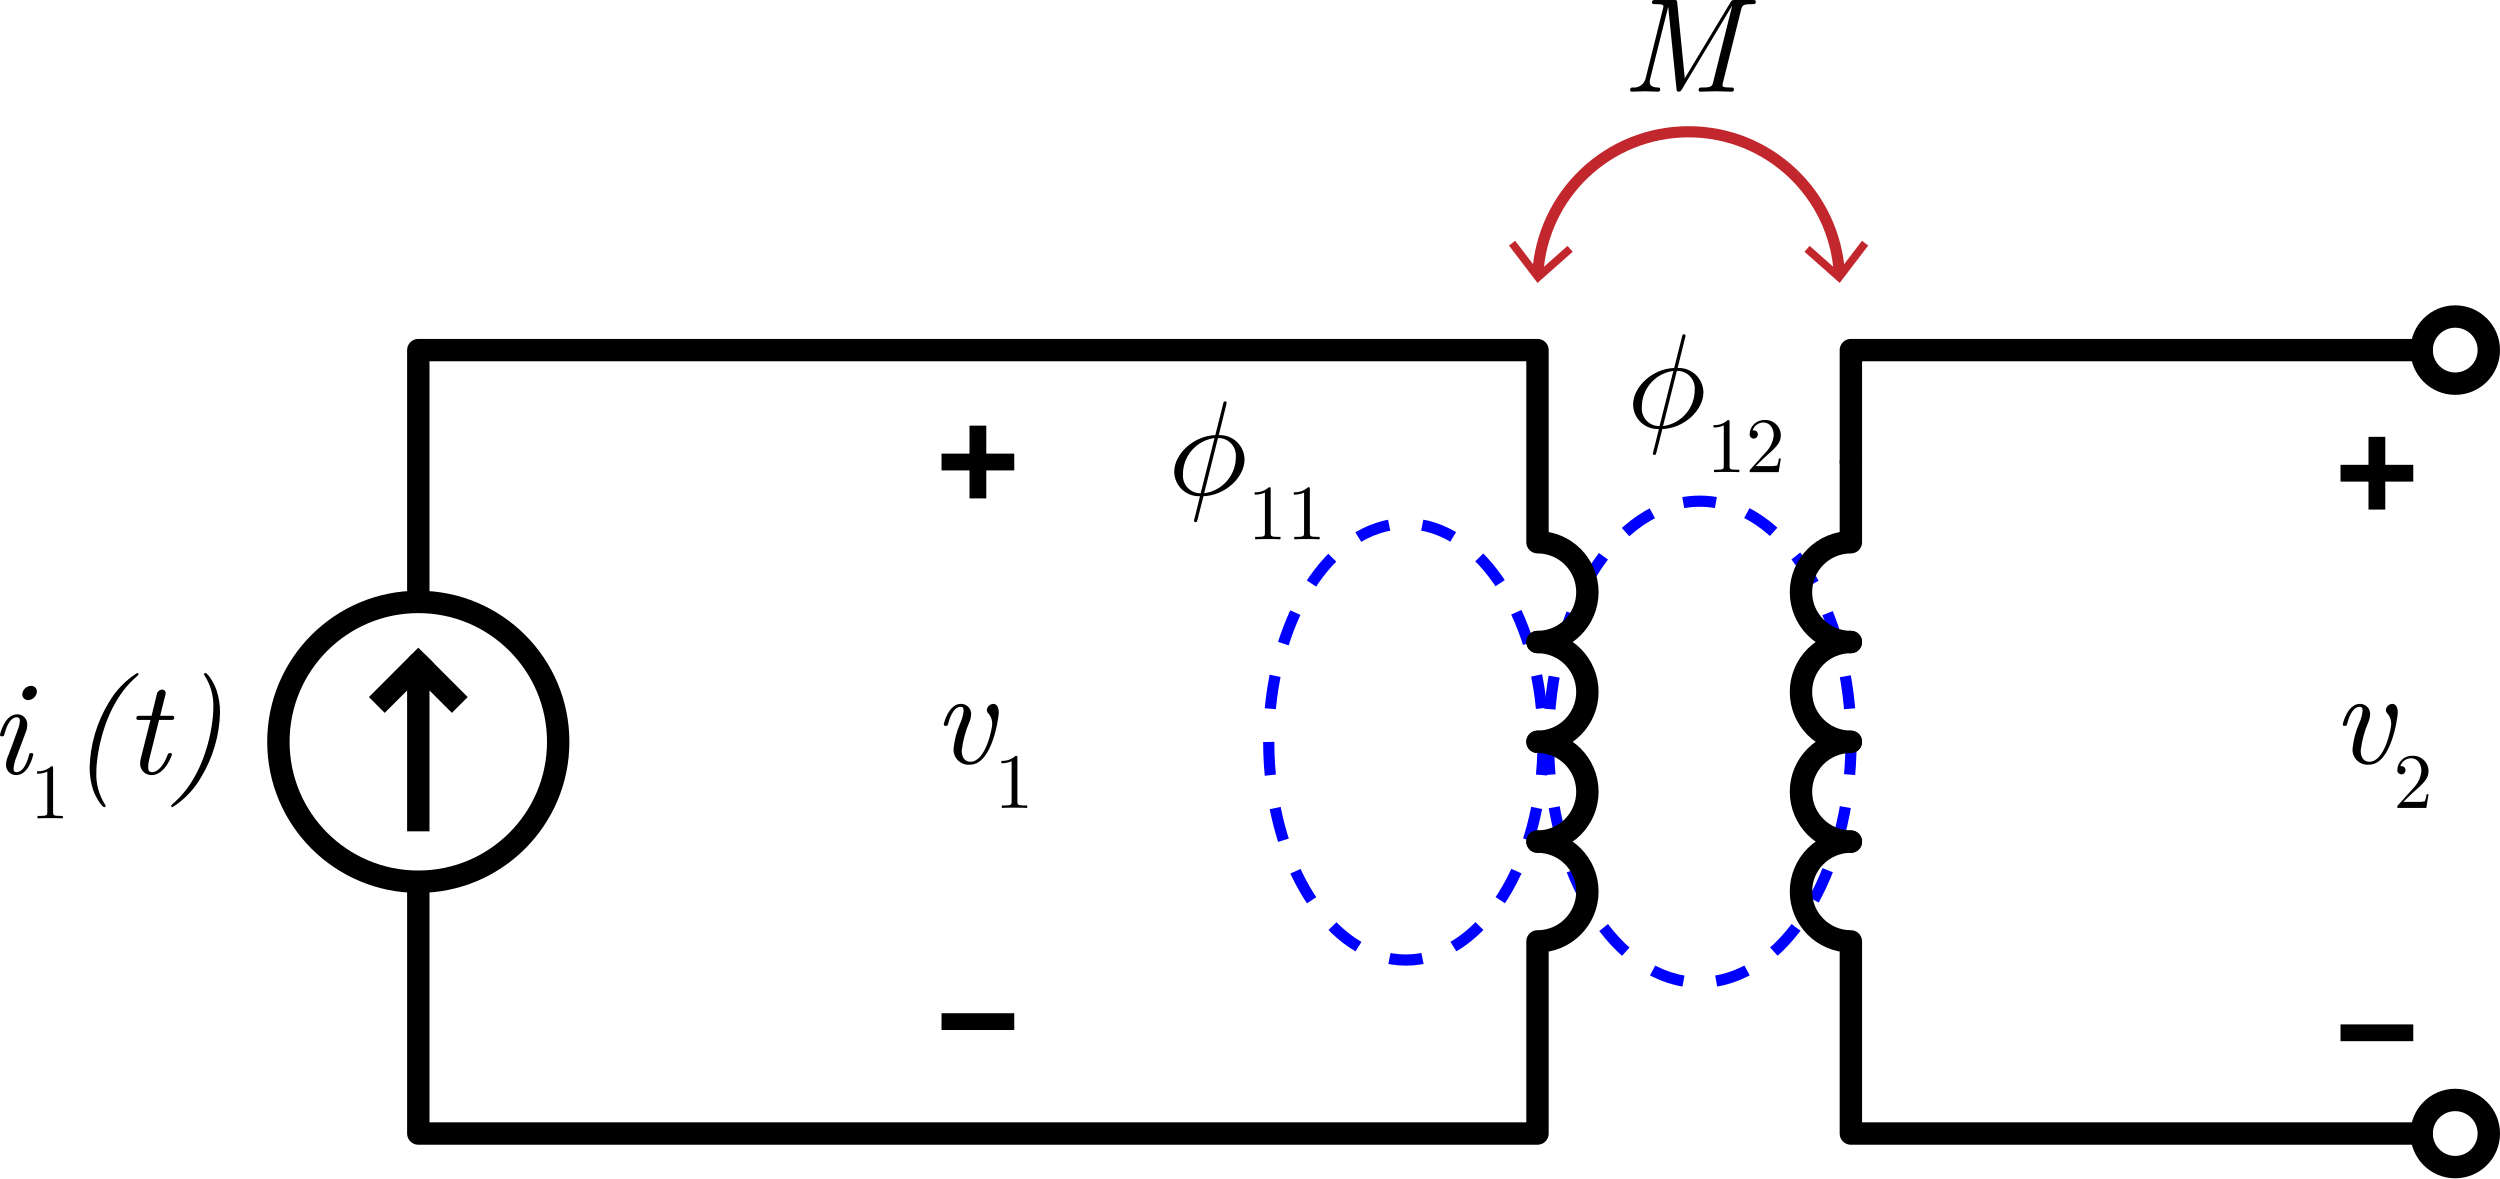
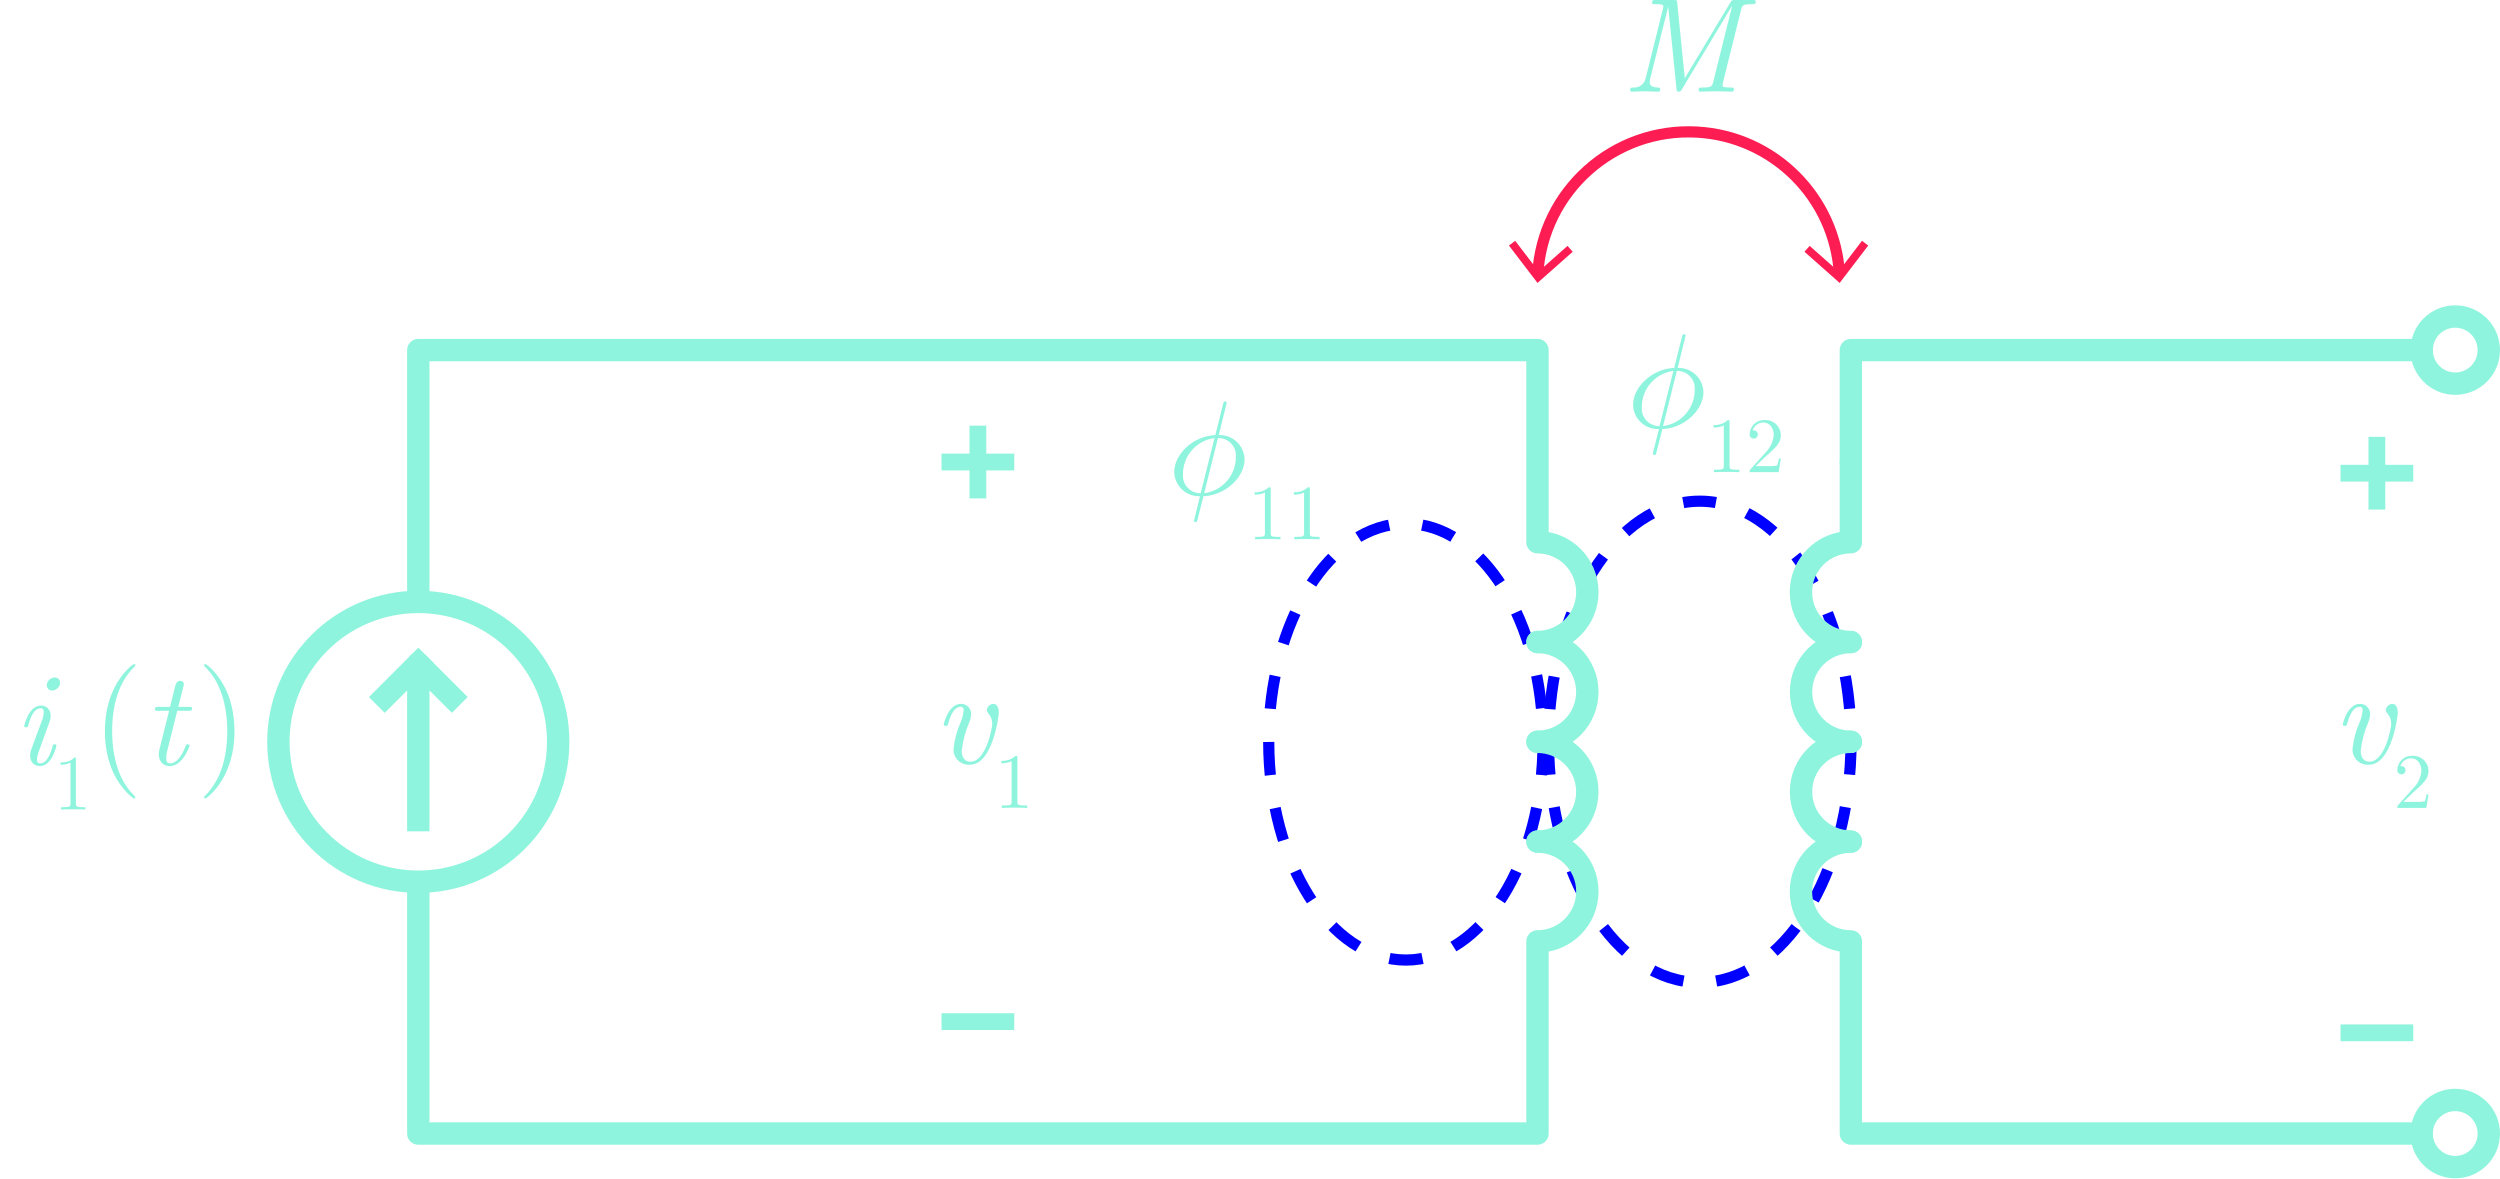
- <svg xmlns="http://www.w3.org/2000/svg" id="Layer_1" data-name="Layer 1" viewBox="0 0 223.375 105.281">
-   <defs>
-     <style>
-       .cls-1, .cls-2, .cls-3, .cls-4, .cls-5, .cls-6, .cls-7 {
-         fill: none;
-       }
- 
-       .cls-1, .cls-2 {
-         stroke: blue;
-       }
- 
-       .cls-1, .cls-2, .cls-7 {
-         stroke-miterlimit: 10;
-       }
- 
-       .cls-1 {
-         stroke-dasharray: 2.932 2.932;
-       }
- 
-       .cls-2 {
-         stroke-dasharray: 2.972 2.972;
-       }
- 
-       .cls-3, .cls-4, .cls-5, .cls-6 {
-         stroke: #000;
-       }
- 
-       .cls-3, .cls-5 {
-         stroke-linecap: round;
-       }
- 
-       .cls-3, .cls-4 {
-         stroke-linejoin: round;
-       }
- 
-       .cls-3, .cls-4, .cls-5 {
-         stroke-width: 2px;
-       }
- 
-       .cls-4, .cls-6 {
-         stroke-linecap: square;
-       }
- 
-       .cls-6 {
-         stroke-width: 1.5px;
-       }
- 
-       .cls-7 {
-         stroke: #c1272d;
-       }
- 
-       .cls-8 {
-         fill: #c1272d;
-       }
-     </style>
-   </defs>
-   <ellipse class="cls-1" cx="151.875" cy="66.281" rx="13.514" ry="21.5" />
-   <ellipse class="cls-2" cx="125.618" cy="66.281" rx="12.257" ry="19.5" />
-   <circle class="cls-3" cx="37.375" cy="66.281" r="12.5" />
+ <svg xmlns="http://www.w3.org/2000/svg" version="1.1" id="Layer_1" x="0px" y="0px" viewBox="0 0 223.375 105.281" style="enable-background:new 0 0 223.375 105.281;" xml:space="preserve">
+   <style type="text/css">
+ 	.st0{fill:none;stroke:#0000FF;stroke-miterlimit:10;stroke-dasharray:2.932,2.932;}
+ 	.st1{fill:none;stroke:#0000FF;stroke-miterlimit:10;stroke-dasharray:2.972,2.972;}
+ 	.st2{fill:none;stroke:#8FF4DD;stroke-width:2;stroke-linecap:round;stroke-linejoin:round;}
+ 	.st3{fill:none;stroke:#8FF4DD;stroke-width:2;stroke-linecap:square;stroke-linejoin:round;}
+ 	.st4{fill:none;stroke:#8FF4DD;stroke-width:2;stroke-linecap:round;}
+ 	.st5{fill:none;stroke:#8FF4DD;stroke-width:1.5;stroke-linecap:square;}
+ 	.st6{fill:#8FF4DD;}
+ 	.st7{fill:none;stroke:#FD1D53;stroke-miterlimit:10;}
+ 	.st8{fill:#FD1D53;}
+ </style>
+   <ellipse class="st0" cx="151.875" cy="66.281" rx="13.514" ry="21.5" />
+   <ellipse class="st1" cx="125.618" cy="66.281" rx="12.257" ry="19.5" />
+   <circle class="st2" cx="37.375" cy="66.281" r="12.5" />
  <g>
-     <polyline class="cls-4" points="37.375 73.281 37.375 59.281 40.375 62.281" />
-     <line class="cls-4" x1="37.375" y1="59.281" x2="34.375" y2="62.281" />
+     <polyline class="st3" points="37.375,73.281 37.375,59.281 40.375,62.281  " />
+     <line class="st3" x1="37.375" y1="59.281" x2="34.375" y2="62.281" />
  </g>
  <g>
-     <path class="cls-3" d="M150,91.083a4.458,4.458,0,0,0,0-8.917V65H50V87" transform="translate(-12.625 -33.71875)" />
-     <path class="cls-3" d="M150,91.083A4.458,4.458,0,0,1,150,100" transform="translate(-12.625 -33.71875)" />
-     <path class="cls-3" d="M150,100a4.458,4.458,0,0,1,0,8.917" transform="translate(-12.625 -33.71875)" />
-     <path class="cls-3" d="M150,108.917a4.458,4.458,0,0,1,0,8.917V135H50V113" transform="translate(-12.625 -33.71875)" />
+     <path class="st2" d="M137.375,57.365c2.462-0.002,4.457-2,4.454-4.462   c-0.002-2.459-1.995-4.452-4.454-4.454V31.281h-100v22" />
+     <path class="st2" d="M137.375,57.365c2.462,0.003,4.456,2.002,4.452,4.464   c-0.003,2.457-1.995,4.449-4.452,4.452" />
+     <path class="st2" d="M137.375,66.281c2.462,0.003,4.456,2.002,4.452,4.464   c-0.003,2.457-1.995,4.449-4.452,4.452" />
+     <path class="st2" d="M137.375,75.198c2.462,0.002,4.457,2,4.454,4.462   c-0.002,2.459-1.995,4.452-4.454,4.454v17.167h-100v-22" />
  </g>
  <g>
-     <path class="cls-3" d="M178,75v7.167a4.458,4.458,0,1,0,0,8.917" transform="translate(-12.625 -33.71875)" />
-     <path class="cls-5" d="M178,91.083A4.458,4.458,0,0,0,178,100" transform="translate(-12.625 -33.71875)" />
-     <path class="cls-5" d="M178,100a4.458,4.458,0,0,0,0,8.917" transform="translate(-12.625 -33.71875)" />
-     <path id="path1132" class="cls-3" d="M229,135H178V117.833a4.458,4.458,0,1,1,0-8.917" transform="translate(-12.625 -33.71875)" />
+     <path class="st2" d="M165.375,41.281v7.167c-2.462-0.002-4.46,1.992-4.462,4.454   c-0.002,2.462,1.992,4.46,4.454,4.462c0.003,0,0.005,0,0.008,0" />
+     <path class="st4" d="M165.375,57.365c-2.462,0.003-4.456,2.002-4.452,4.464   c0.003,2.457,1.995,4.449,4.452,4.452" />
+     <path class="st4" d="M165.375,66.281c-2.462,0.003-4.456,2.002-4.452,4.464   c0.003,2.457,1.995,4.449,4.452,4.452" />
+     <path id="path1132" class="st2" d="M216.375,101.281h-51V84.115c-2.462,0.002-4.46-1.992-4.462-4.454   c-0.002-2.462,1.992-4.46,4.454-4.462c0.003,0,0.005,0,0.008,0" />
  </g>
-   <circle class="cls-3" cx="219.375" cy="31.281" r="3" />
-   <circle class="cls-3" cx="219.375" cy="101.281" r="3" />
-   <polyline class="cls-3" points="165.375 41.281 165.375 31.281 202.375 31.281 216.375 31.281" />
-   <line class="cls-6" x1="84.875" y1="41.281" x2="89.875" y2="41.281" />
-   <line class="cls-6" x1="87.375" y1="43.781" x2="87.375" y2="38.781" />
-   <line class="cls-6" x1="84.875" y1="91.281" x2="89.875" y2="91.281" />
-   <line class="cls-6" x1="209.875" y1="42.281" x2="214.875" y2="42.281" />
-   <line class="cls-6" x1="212.375" y1="44.781" x2="212.375" y2="39.781" />
-   <line class="cls-6" x1="209.875" y1="92.281" x2="214.875" y2="92.281" />
+   <circle class="st2" cx="219.375" cy="31.281" r="3" />
+   <circle class="st2" cx="219.375" cy="101.281" r="3" />
+   <polyline class="st2" points="165.375,41.281 165.375,31.281 202.375,31.281 216.375,31.281 " />
+   <line class="st5" x1="84.875" y1="41.281" x2="89.875" y2="41.281" />
+   <line class="st5" x1="87.375" y1="43.781" x2="87.375" y2="38.781" />
+   <line class="st5" x1="84.875" y1="91.281" x2="89.875" y2="91.281" />
+   <line class="st5" x1="209.875" y1="42.281" x2="214.875" y2="42.281" />
+   <line class="st5" x1="212.375" y1="44.781" x2="212.375" y2="39.781" />
+   <line class="st5" x1="209.875" y1="92.281" x2="214.875" y2="92.281" />
  <g>
-     <path d="M14.076,102.975a.898.898,0,0,1-.912-.959,2.171,2.171,0,0,1,.216-.828l.444-1.187.36-.996a2.767,2.767,0,0,0,.216-.863c0-.276-.132-.336-.264-.336-.696,0-1.008,1.115-1.116,1.511-.048.167-.06.192-.216.192-.06,0-.18,0-.18-.12,0-.06.408-1.847,1.535-1.847a.884.884,0,0,1,.899.959,1.681,1.681,0,0,1-.144.672l-.768,2.051a4.071,4.071,0,0,0-.312,1.151c0,.324.168.336.264.336.696,0,1.02-1.151,1.115-1.499.048-.18.048-.204.204-.204.084,0,.18,0,.18.12C15.599,101.176,15.204,102.975,14.076,102.975Zm1.079-6.704a.51.51,0,0,1-.54-.516.815.815,0,0,1,.768-.756.51.51,0,0,1,.54.516A.815.815,0,0,1,15.155,96.271Z" transform="translate(-12.625 -33.71875)" />
-     <path d="M17.109,106.818c-.279,0-.887,0-1.132.021v-.217h.224c.629,0,.65-.084.65-.335V102.666a2.09,2.09,0,0,1-.916.182v-.217a1.727,1.727,0,0,0,1.272-.447c.161,0,.161.014.161.182v3.92c0,.259.021.335.65.335h.224v.217C17.997,106.818,17.389,106.818,17.109,106.818Z" transform="translate(-12.625 -33.71875)" />
-     <path d="M21.942,105.841c-.168,0-.684-.696-.983-1.5a6.357,6.357,0,0,1-.324-2.062,11.735,11.735,0,0,1,1.691-5.757,7.687,7.687,0,0,1,2.555-2.675A.108.108,0,0,1,25,93.968c0,.036-.012.048-.18.216-2.878,2.447-3.586,6.896-3.586,8.527a4.959,4.959,0,0,0,.743,2.842.373.373,0,0,1,.084.168A.113.113,0,0,1,21.942,105.841Z" transform="translate(-12.625 -33.71875)" />
-     <path d="M26.166,102.975a1.011,1.011,0,0,1-1.02-1.079,1.844,1.844,0,0,1,.06-.408l.863-3.442h-.959c-.192,0-.3,0-.3-.144,0-.228.132-.228.336-.228H26.166l.468-1.907a.501.501,0,0,1,.468-.432.301.301,0,0,1,.324.312.73.73,0,0,1-.048.252l-.444,1.775h.959c.192,0,.3,0,.3.144,0,.228-.132.228-.336.228H26.837l-.887,3.562a2.348,2.348,0,0,0-.084.612c0,.192,0,.492.324.492.684,0,1.163-.899,1.379-1.475.096-.216.096-.228.24-.228.084,0,.18,0,.18.12C27.989,101.188,27.377,102.975,26.166,102.975Z" transform="translate(-12.625 -33.71875)" />
-     <path d="M30.594,103.166a7.692,7.692,0,0,1-2.555,2.675.108.108,0,0,1-.12-.12c0-.036.012-.048.18-.216,2.878-2.447,3.586-6.896,3.586-8.527a4.96,4.96,0,0,0-.744-2.842.373.373,0,0,1-.084-.168.113.113,0,0,1,.12-.12c.167,0,.684.696.983,1.499a6.362,6.362,0,0,1,.324,2.063A11.743,11.743,0,0,1,30.594,103.166Z" transform="translate(-12.625 -33.71875)" />
+     <g>
+       <path class="st6" d="M3.556,68.45c-0.396,0-0.864-0.252-0.864-0.947c0-0.108,0-0.265,0.096-0.528    l0.959-2.603c0.084-0.216,0.156-0.42,0.156-0.731c0-0.132,0-0.36-0.264-0.36    c-0.696,0-1.007,1.116-1.104,1.5c-0.048,0.168-0.06,0.204-0.204,0.204c-0.06,0-0.168,0-0.168-0.108    c0-0.06,0.396-1.835,1.499-1.835c0.468,0,0.864,0.323,0.864,0.936    c0,0.216-0.024,0.312-0.132,0.611L3.688,66.531c-0.216,0.588-0.384,1.02-0.384,1.331    c0,0.288,0.144,0.348,0.276,0.348c0.684,0,0.996-1.079,1.104-1.487    c0.048-0.18,0.06-0.216,0.204-0.216c0.048,0,0.156,0,0.156,0.108    C5.043,66.663,4.659,68.45,3.556,68.45z M4.659,61.697c-0.228,0-0.48-0.155-0.48-0.479    c0-0.348,0.348-0.684,0.708-0.684c0.24,0,0.48,0.144,0.48,0.479    C5.367,61.374,5.019,61.697,4.659,61.697z" />
+       <path class="st6" d="M6.543,72.312c-0.23,0-0.908,0-1.097,0.014v-0.203h0.217    c0.615,0,0.636-0.083,0.636-0.335v-3.641C5.915,68.329,5.565,68.329,5.404,68.329v-0.203    c0.72,0,1.069-0.259,1.237-0.447c0.14,0,0.14,0.007,0.14,0.168v3.941    c0,0.252,0.021,0.335,0.636,0.335h0.217v0.203C7.445,72.312,6.774,72.312,6.543,72.312z" />
+       <path class="st6" d="M11.987,71.341c-0.132,0-1.116-0.78-1.823-2.219    c-0.624-1.284-0.791-2.711-0.791-3.778c0-1.476,0.276-2.759,0.888-3.97    c0.587-1.176,1.571-2.039,1.727-2.039c0.048,0,0.108,0.023,0.108,0.096c0,0.036,0,0.06-0.12,0.168    c-1.391,1.415-1.955,3.418-1.955,5.745c0,2.446,0.672,4.426,1.871,5.637    c0.204,0.204,0.204,0.229,0.204,0.264C12.095,71.316,12.035,71.341,11.987,71.341z" />
+       <path class="st6" d="M15.167,68.45c-0.659,0-0.983-0.504-0.983-1.056c0-0.048,0-0.191,0.06-0.432    l0.864-3.454h-0.972c-0.192,0-0.288,0-0.288-0.12c0-0.228,0.108-0.228,0.324-0.228h1.02l0.468-1.884    c0.048-0.18,0.156-0.443,0.456-0.443c0.228,0,0.312,0.18,0.312,0.288    c0,0-0.012,0.132-0.024,0.155l-0.479,1.884h0.947c0.204,0,0.288,0,0.288,0.132    c0,0.216-0.12,0.216-0.324,0.216h-0.996l-0.899,3.586c-0.048,0.18-0.096,0.456-0.096,0.636    c0,0.396,0.168,0.479,0.348,0.479c0.779,0,1.247-1.175,1.391-1.547    c0.06-0.132,0.072-0.156,0.204-0.156c0.048,0,0.156,0,0.156,0.108    C16.942,66.675,16.343,68.45,15.167,68.45z" />
+       <path class="st6" d="M20.063,69.302c-0.588,1.175-1.571,2.039-1.727,2.039    c-0.048,0-0.108-0.024-0.108-0.097c0-0.035,0-0.06,0.12-0.168    c1.391-1.415,1.955-3.418,1.955-5.744c0-2.447-0.671-4.426-1.871-5.638    c-0.204-0.204-0.204-0.228-0.204-0.264c0-0.072,0.06-0.096,0.108-0.096    c0.132,0,1.115,0.779,1.823,2.219c0.672,1.391,0.792,2.879,0.792,3.79    C20.951,66.783,20.675,68.078,20.063,69.302z" />
+     </g>
  </g>
  <g>
-     <path d="M224.301,102.042a1.343,1.343,0,0,1-1.475-1.439,7.633,7.633,0,0,1,.611-2.303,3.535,3.535,0,0,0,.288-1.08c0-.312-.132-.348-.264-.348-.696,0-1.02,1.139-1.116,1.511-.048.167-.06.192-.216.192-.06,0-.18,0-.18-.12,0-.072.419-1.847,1.535-1.847a.898.898,0,0,1,.911.972,1.903,1.903,0,0,1-.132.6,9.044,9.044,0,0,0-.708,2.603c0,.396.132.996.78.996,1.379,0,1.943-3.01,1.943-3.346a1.355,1.355,0,0,0-.324-.948.462.462,0,0,1-.156-.324.616.616,0,0,1,.576-.552c.348,0,.492.372.492.791C226.868,97.712,226.316,102.042,224.301,102.042Z" transform="translate(-12.625 -33.71875)" />
-     <path d="M229.417,105.906h-2.593c0-.168,0-.182.077-.259l1.342-1.495a2.505,2.505,0,0,0,.734-1.545c0-.573-.301-1.139-.937-1.139a1.007,1.007,0,0,0-.943.712.271.271,0,0,1,.091-.007.353.353,0,0,1,.37.363.367.367,0,1,1-.733-.021,1.291,1.291,0,0,1,1.307-1.265,1.373,1.373,0,0,1,1.481,1.355c0,.699-.419,1.077-1.509,2.041l-.741.72h1.258a2.27,2.27,0,0,0,.664-.056,2.305,2.305,0,0,0,.154-.622h.174Z" transform="translate(-12.625 -33.71875)" />
+     <path class="st6" d="M211.676,68.323c-0.738,0.075-1.397-0.462-1.472-1.2   c-0.008-0.079-0.009-0.159-0.003-0.239c0.082-0.795,0.288-1.572,0.611-2.303   c0.153-0.342,0.25-0.707,0.288-1.08c0-0.312-0.132-0.348-0.264-0.348   c-0.696,0-1.02,1.139-1.116,1.511c-0.048,0.167-0.06,0.192-0.216,0.192   c-0.06,0-0.18,0-0.18-0.12c0-0.072,0.419-1.847,1.535-1.847   c0.496-0.009,0.905,0.387,0.914,0.883c0.001,0.03-0,0.059-0.003,0.089   c-0.011,0.206-0.056,0.408-0.132,0.6c-0.365,0.827-0.603,1.705-0.708,2.603   c0,0.396,0.132,0.996,0.78,0.996c1.379,0,1.943-3.01,1.943-3.346   c0.017-0.346-0.099-0.685-0.324-0.948c-0.094-0.082-0.15-0.199-0.156-0.324   c0.031-0.3,0.275-0.533,0.576-0.552c0.348,0,0.492,0.372,0.492,0.791   C214.243,63.994,213.691,68.323,211.676,68.323z" />
+     <path class="st6" d="M216.792,72.188h-2.593c0-0.168,0-0.182,0.077-0.259l1.342-1.495   c0.418-0.413,0.678-0.96,0.734-1.545c0-0.573-0.301-1.139-0.937-1.139   c-0.435,0.009-0.816,0.296-0.943,0.712c0.03-0.007,0.06-0.01,0.091-0.007   c0.195-0.009,0.361,0.141,0.37,0.336c0,0.009,0.001,0.018,0,0.027   c0.002,0.203-0.161,0.369-0.364,0.371s-0.369-0.161-0.371-0.364   c-0-0.009,0-0.019,0.001-0.028c0.015-0.709,0.598-1.273,1.307-1.265   c0.756-0.06,1.417,0.504,1.477,1.26c0.003,0.032,0.004,0.064,0.004,0.096   c0,0.699-0.419,1.077-1.509,2.041l-0.741,0.72h1.258c0.223,0.014,0.447-0.005,0.664-0.056   c0.08-0.199,0.132-0.408,0.154-0.622h0.174L216.792,72.188z" />
  </g>
  <g>
-     <path d="M99.301,102.042a1.343,1.343,0,0,1-1.475-1.439,7.633,7.633,0,0,1,.611-2.303,3.535,3.535,0,0,0,.288-1.08c0-.312-.132-.348-.264-.348-.696,0-1.02,1.139-1.116,1.511-.048.167-.06.192-.216.192-.06,0-.18,0-.18-.12,0-.072.419-1.847,1.535-1.847a.898.898,0,0,1,.911.972,1.903,1.903,0,0,1-.132.6,9.044,9.044,0,0,0-.708,2.603c0,.396.132.996.78.996,1.379,0,1.943-3.01,1.943-3.346a1.355,1.355,0,0,0-.324-.948.462.462,0,0,1-.156-.324.616.616,0,0,1,.576-.552c.348,0,.492.372.492.791C101.868,97.712,101.316,102.042,99.301,102.042Z" transform="translate(-12.625 -33.71875)" />
-     <path d="M103.271,105.885c-.279,0-.887,0-1.132.021v-.217h.224c.629,0,.65-.083.65-.335v-3.62a2.089,2.089,0,0,1-.916.182v-.217a1.727,1.727,0,0,0,1.272-.447c.161,0,.161.014.161.182V105.354c0,.259.021.335.65.335h.224v.217C104.159,105.885,103.551,105.885,103.271,105.885Z" transform="translate(-12.625 -33.71875)" />
+     <path class="st6" d="M86.676,68.323c-0.738,0.075-1.397-0.462-1.472-1.2   c-0.008-0.079-0.009-0.159-0.003-0.239c0.082-0.795,0.288-1.572,0.611-2.303   c0.153-0.342,0.25-0.707,0.288-1.08c0-0.312-0.132-0.348-0.264-0.348   c-0.696,0-1.02,1.139-1.116,1.511c-0.048,0.167-0.06,0.192-0.216,0.192   c-0.06,0-0.18,0-0.18-0.12c0-0.072,0.419-1.847,1.535-1.847   c0.496-0.009,0.905,0.387,0.914,0.883c0.001,0.03-0,0.059-0.003,0.089   c-0.011,0.206-0.056,0.408-0.132,0.6c-0.365,0.827-0.603,1.705-0.708,2.603   c0,0.396,0.132,0.996,0.78,0.996c1.379,0,1.943-3.01,1.943-3.346   c0.017-0.346-0.099-0.685-0.324-0.948c-0.094-0.082-0.15-0.199-0.156-0.324   c0.031-0.3,0.275-0.533,0.576-0.552c0.348,0,0.492,0.372,0.492,0.791   C89.243,63.994,88.691,68.323,86.676,68.323z" />
+     <path class="st6" d="M90.646,72.166c-0.279,0-0.887,0-1.132,0.021v-0.217h0.224   c0.629,0,0.65-0.083,0.65-0.335v-3.62c-0.288,0.129-0.601,0.191-0.916,0.182v-0.217   c0.467,0.029,0.926-0.132,1.272-0.447c0.161,0,0.161,0.014,0.161,0.182v3.92   c0,0.259,0.021,0.335,0.65,0.335h0.224v0.217C91.534,72.166,90.926,72.166,90.646,72.166z" />
  </g>
  <g>
-     <path d="M120.157,78.054l-.456,1.787a2.997,2.997,0,0,1-.132.479.139.139,0,0,1-.12.048c-.06,0-.144-.012-.144-.132,0-.036.12-.492.264-1.055l.276-1.127a2.208,2.208,0,0,1-2.303-2.171c0-1.631,1.763-3.226,3.67-3.286l.695-2.771c.048-.204.06-.24.18-.24a.126.126,0,0,1,.144.12l-.036.168-.672,2.723a2.208,2.208,0,0,1,2.303,2.171C123.827,76.375,122.088,77.994,120.157,78.054Zm-1.835-1.919a1.557,1.557,0,0,0,1.583,1.655l1.235-4.929A3.247,3.247,0,0,0,118.322,76.135Zm3.13-3.274L120.217,77.79a3.256,3.256,0,0,0,2.831-3.274A1.553,1.553,0,0,0,121.453,72.861Z" transform="translate(-12.625 -33.71875)" />
-     <path d="M125.903,81.885c-.279,0-.887,0-1.132.021v-.217h.224c.629,0,.65-.083.65-.335V77.734a2.089,2.089,0,0,1-.916.182v-.217a1.727,1.727,0,0,0,1.272-.447c.161,0,.161.014.161.182V81.354c0,.259.021.335.65.335h.224v.217C126.791,81.885,126.183,81.885,125.903,81.885Z" transform="translate(-12.625 -33.71875)" />
-     <path d="M129.401,81.885c-.279,0-.887,0-1.132.021v-.217h.224c.629,0,.65-.083.65-.335V77.734a2.089,2.089,0,0,1-.916.182v-.217a1.727,1.727,0,0,0,1.272-.447c.161,0,.161.014.161.182V81.354c0,.259.021.335.65.335h.224v.217C130.289,81.885,129.681,81.885,129.401,81.885Z" transform="translate(-12.625 -33.71875)" />
+     <path class="st6" d="M107.532,44.335l-0.456,1.787c-0.031,0.163-0.075,0.324-0.132,0.479   c-0.03,0.035-0.075,0.053-0.12,0.048c-0.06,0-0.144-0.012-0.144-0.132   c0-0.036,0.12-0.492,0.264-1.055l0.276-1.127c-1.218,0.052-2.248-0.893-2.301-2.111   c-0.001-0.02-0.001-0.04-0.002-0.06c0-1.631,1.763-3.226,3.67-3.286l0.695-2.771   c0.048-0.204,0.06-0.24,0.18-0.24c0.069-0.01,0.133,0.038,0.143,0.107   c0.001,0.004,0.001,0.008,0.001,0.012l-0.036,0.168l-0.672,2.723   c1.218-0.052,2.248,0.893,2.301,2.111c0.001,0.02,0.001,0.04,0.002,0.06   C111.202,42.656,109.463,44.275,107.532,44.335z M105.697,42.416c-0.054,0.858,0.598,1.598,1.456,1.652   c0.042,0.003,0.085,0.004,0.127,0.003l1.235-4.929c-1.635,0.217-2.847,1.626-2.818,3.274H105.697z    M108.828,39.142l-1.235,4.929c1.637-0.216,2.854-1.623,2.831-3.274   c0.057-0.856-0.59-1.595-1.446-1.652c-0.05-0.003-0.099-0.004-0.149-0.003H108.828z" />
+     <path class="st6" d="M113.278,48.166c-0.279,0-0.887,0-1.132,0.021v-0.217h0.224   c0.629,0,0.65-0.083,0.65-0.335v-3.62c-0.288,0.129-0.601,0.191-0.916,0.182v-0.217   c0.467,0.029,0.926-0.132,1.272-0.447c0.161,0,0.161,0.014,0.161,0.182v3.92   c0,0.259,0.021,0.335,0.65,0.335h0.224v0.217C114.166,48.166,113.558,48.166,113.278,48.166z" />
+     <path class="st6" d="M116.776,48.166c-0.279,0-0.887,0-1.132,0.021v-0.217h0.224   c0.629,0,0.65-0.083,0.65-0.335v-3.62c-0.288,0.129-0.601,0.191-0.916,0.182v-0.217   c0.467,0.029,0.926-0.132,1.272-0.447c0.161,0,0.161,0.014,0.161,0.182v3.92   c0,0.259,0.021,0.335,0.65,0.335h0.224v0.217C117.664,48.166,117.056,48.166,116.776,48.166z" />
  </g>
  <g>
-     <path d="M161.157,72.054l-.456,1.787a2.997,2.997,0,0,1-.132.479.139.139,0,0,1-.12.048c-.06,0-.144-.012-.144-.132,0-.036.12-.492.264-1.055l.276-1.127a2.208,2.208,0,0,1-2.303-2.171c0-1.631,1.763-3.226,3.67-3.286l.695-2.771c.048-.204.06-.24.18-.24a.126.126,0,0,1,.144.12l-.036.168-.672,2.723a2.208,2.208,0,0,1,2.303,2.171C164.827,70.375,163.088,71.994,161.157,72.054Zm-1.835-1.919a1.557,1.557,0,0,0,1.583,1.655l1.235-4.929A3.247,3.247,0,0,0,159.322,70.135Zm3.13-3.274L161.217,71.79a3.256,3.256,0,0,0,2.831-3.274A1.553,1.553,0,0,0,162.453,66.861Z" transform="translate(-12.625 -33.71875)" />
-     <path d="M166.903,75.885c-.279,0-.887,0-1.132.021v-.217h.224c.629,0,.65-.083.65-.335V71.734a2.089,2.089,0,0,1-.916.182v-.217a1.727,1.727,0,0,0,1.272-.447c.161,0,.161.014.161.182V75.354c0,.259.021.335.65.335h.224v.217C167.791,75.885,167.183,75.885,166.903,75.885Z" transform="translate(-12.625 -33.71875)" />
-     <path d="M171.547,75.906h-2.593c0-.168,0-.182.077-.259l1.342-1.495a2.505,2.505,0,0,0,.734-1.545c0-.573-.301-1.139-.937-1.139a1.007,1.007,0,0,0-.943.712.271.271,0,0,1,.091-.007.353.353,0,0,1,.37.363.367.367,0,1,1-.733-.021,1.291,1.291,0,0,1,1.307-1.265,1.373,1.373,0,0,1,1.481,1.355c0,.699-.419,1.077-1.509,2.041l-.741.72h1.258a2.27,2.27,0,0,0,.664-.056,2.305,2.305,0,0,0,.154-.622h.174Z" transform="translate(-12.625 -33.71875)" />
+     <path class="st6" d="M148.532,38.335l-0.456,1.787c-0.031,0.163-0.075,0.324-0.132,0.479   c-0.03,0.035-0.075,0.053-0.12,0.048c-0.06,0-0.144-0.012-0.144-0.132   c0-0.036,0.12-0.492,0.264-1.055l0.276-1.127c-1.218,0.052-2.248-0.893-2.301-2.111   c-0.001-0.02-0.001-0.04-0.002-0.06c0-1.631,1.763-3.226,3.67-3.286l0.695-2.771   c0.048-0.204,0.06-0.24,0.18-0.24c0.069-0.01,0.133,0.038,0.143,0.107   c0.001,0.004,0.001,0.008,0.001,0.012l-0.036,0.168l-0.672,2.723   c1.218-0.052,2.248,0.893,2.301,2.111c0.001,0.02,0.001,0.04,0.002,0.06   C152.202,36.656,150.463,38.275,148.532,38.335z M146.697,36.416c-0.054,0.858,0.598,1.598,1.456,1.652   c0.042,0.003,0.085,0.004,0.127,0.003l1.235-4.929c-1.635,0.217-2.847,1.626-2.818,3.274H146.697z    M149.828,33.142l-1.235,4.929c1.637-0.216,2.854-1.623,2.831-3.274   c0.057-0.856-0.59-1.595-1.446-1.652c-0.05-0.003-0.099-0.004-0.149-0.003H149.828z" />
+     <path class="st6" d="M154.278,42.166c-0.279,0-0.887,0-1.132,0.021v-0.217h0.224   c0.629,0,0.65-0.083,0.65-0.335v-3.62c-0.288,0.129-0.601,0.191-0.916,0.182v-0.217   c0.467,0.029,0.926-0.132,1.272-0.447c0.161,0,0.161,0.014,0.161,0.182v3.92   c0,0.259,0.021,0.335,0.65,0.335h0.224v0.217C155.166,42.166,154.558,42.166,154.278,42.166z" />
+     <path class="st6" d="M158.922,42.188h-2.593c0-0.168,0-0.182,0.077-0.259l1.342-1.495   c0.418-0.413,0.678-0.96,0.734-1.545c0-0.573-0.301-1.139-0.937-1.139   c-0.435,0.009-0.816,0.296-0.943,0.712c0.03-0.007,0.06-0.01,0.091-0.007   c0.195-0.009,0.361,0.141,0.37,0.336c0,0.009,0.001,0.018,0,0.027   c0.002,0.203-0.161,0.369-0.364,0.371s-0.369-0.161-0.371-0.364   c-0-0.009,0-0.019,0.001-0.028c0.015-0.709,0.598-1.273,1.307-1.265   c0.756-0.06,1.417,0.504,1.477,1.26c0.003,0.032,0.004,0.064,0.004,0.096   c0,0.699-0.419,1.077-1.509,2.041l-0.741,0.72h1.258c0.223,0.014,0.447-0.005,0.664-0.056   c0.08-0.199,0.132-0.408,0.154-0.622h0.174L158.922,42.188z" />
  </g>
  <g>
-     <path class="cls-7" d="M150.021,58.241a13.5,13.5,0,0,1,26.958-.001" transform="translate(-12.625 -33.71875)" />
-     <polygon class="cls-8" points="140.522 22.494 140.058 21.969 137.475 24.258 135.381 21.515 134.824 21.94 137.376 25.281 140.522 22.494" />
-     <polygon class="cls-8" points="161.228 22.494 161.692 21.969 164.275 24.258 166.369 21.515 166.926 21.94 164.374 25.281 161.228 22.494" />
+     <path class="st7" d="M137.396,24.522c0.419-7.444,6.794-13.139,14.239-12.72   c6.858,0.386,12.333,5.861,12.72,12.719" />
+     <polygon class="st8" points="140.522,22.494 140.058,21.969 137.475,24.258 135.381,21.515 134.824,21.94 137.376,25.281     " />
+     <polygon class="st8" points="161.228,22.494 161.692,21.969 164.275,24.258 166.369,21.515 166.926,21.94 164.374,25.281     " />
  </g>
-   <path d="M167.322,41.91c-.443,0-.936-.036-1.391-.036-.456,0-.924.036-1.367.036a.144.144,0,0,1-.168-.144c0-.228.132-.228.323-.228.815,0,.888-.096.983-.504l1.691-6.788h-.012l-4.474,7.448c-.072.132-.132.216-.288.216-.18,0-.18-.084-.204-.288l-.731-7.268h-.012l-1.595,6.368a1.125,1.125,0,0,0-.049.3c0,.18.024.492.708.516.144,0,.228.012.228.156,0,.216-.144.216-.216.216-.371,0-.791-.036-1.175-.036-.372,0-.78.036-1.14.036-.084,0-.156-.036-.156-.144,0-.216.132-.228.229-.228a1.062,1.062,0,0,0,1.163-.84l1.535-6.176a.741.741,0,0,0,.048-.228c0-.204-.324-.204-.695-.204-.229,0-.324,0-.324-.144,0-.228.132-.228.324-.228h1.595c.288,0,.312,0,.336.264l.672,6.729,4.077-6.776c.133-.216.168-.216.433-.216h1.535c.203,0,.3,0,.3.156,0,.216-.108.216-.36.216-.756,0-.852.096-.947.48l-1.619,6.488a1.204,1.204,0,0,0-.048.276c0,.108,0,.204.695.204.24,0,.324,0,.324.156C167.551,41.91,167.406,41.91,167.322,41.91Z" transform="translate(-12.625 -33.71875)" />
+   <path class="st6" d="M154.697,8.191c-0.443,0-0.936-0.036-1.391-0.036c-0.456,0-0.924,0.036-1.367,0.036  c-0.078,0.013-0.153-0.039-0.166-0.117c-0.002-0.009-0.002-0.018-0.002-0.027  c0-0.228,0.132-0.228,0.323-0.228c0.815,0,0.888-0.096,0.983-0.504l1.691-6.788h-0.012l-4.474,7.448  c-0.072,0.132-0.132,0.216-0.288,0.216c-0.18,0-0.18-0.084-0.204-0.288l-0.731-7.268h-0.012  l-1.595,6.368c-0.03,0.097-0.046,0.198-0.049,0.3c0,0.18,0.024,0.492,0.708,0.516  c0.144,0,0.228,0.012,0.228,0.156c0,0.216-0.144,0.216-0.216,0.216c-0.371,0-0.791-0.036-1.175-0.036  c-0.372,0-0.78,0.036-1.14,0.036c-0.084,0-0.156-0.036-0.156-0.144c0-0.216,0.132-0.228,0.229-0.228  c0.547,0.064,1.051-0.301,1.163-0.84l1.535-6.176c0.028-0.073,0.044-0.15,0.048-0.228  c0-0.204-0.324-0.204-0.695-0.204c-0.229,0-0.324,0-0.324-0.144c0-0.228,0.132-0.228,0.324-0.228h1.595  c0.288,0,0.312,0,0.336,0.264l0.672,6.729l4.077-6.776c0.133-0.216,0.168-0.216,0.433-0.216h1.535  c0.203,0,0.3,0,0.3,0.156c0,0.216-0.108,0.216-0.36,0.216c-0.756,0-0.852,0.096-0.947,0.48  l-1.619,6.488c-0.027,0.09-0.043,0.182-0.048,0.276c0,0.108,0,0.204,0.695,0.204  c0.24,0,0.324,0,0.324,0.156C154.926,8.191,154.781,8.191,154.697,8.191z" />
</svg>
